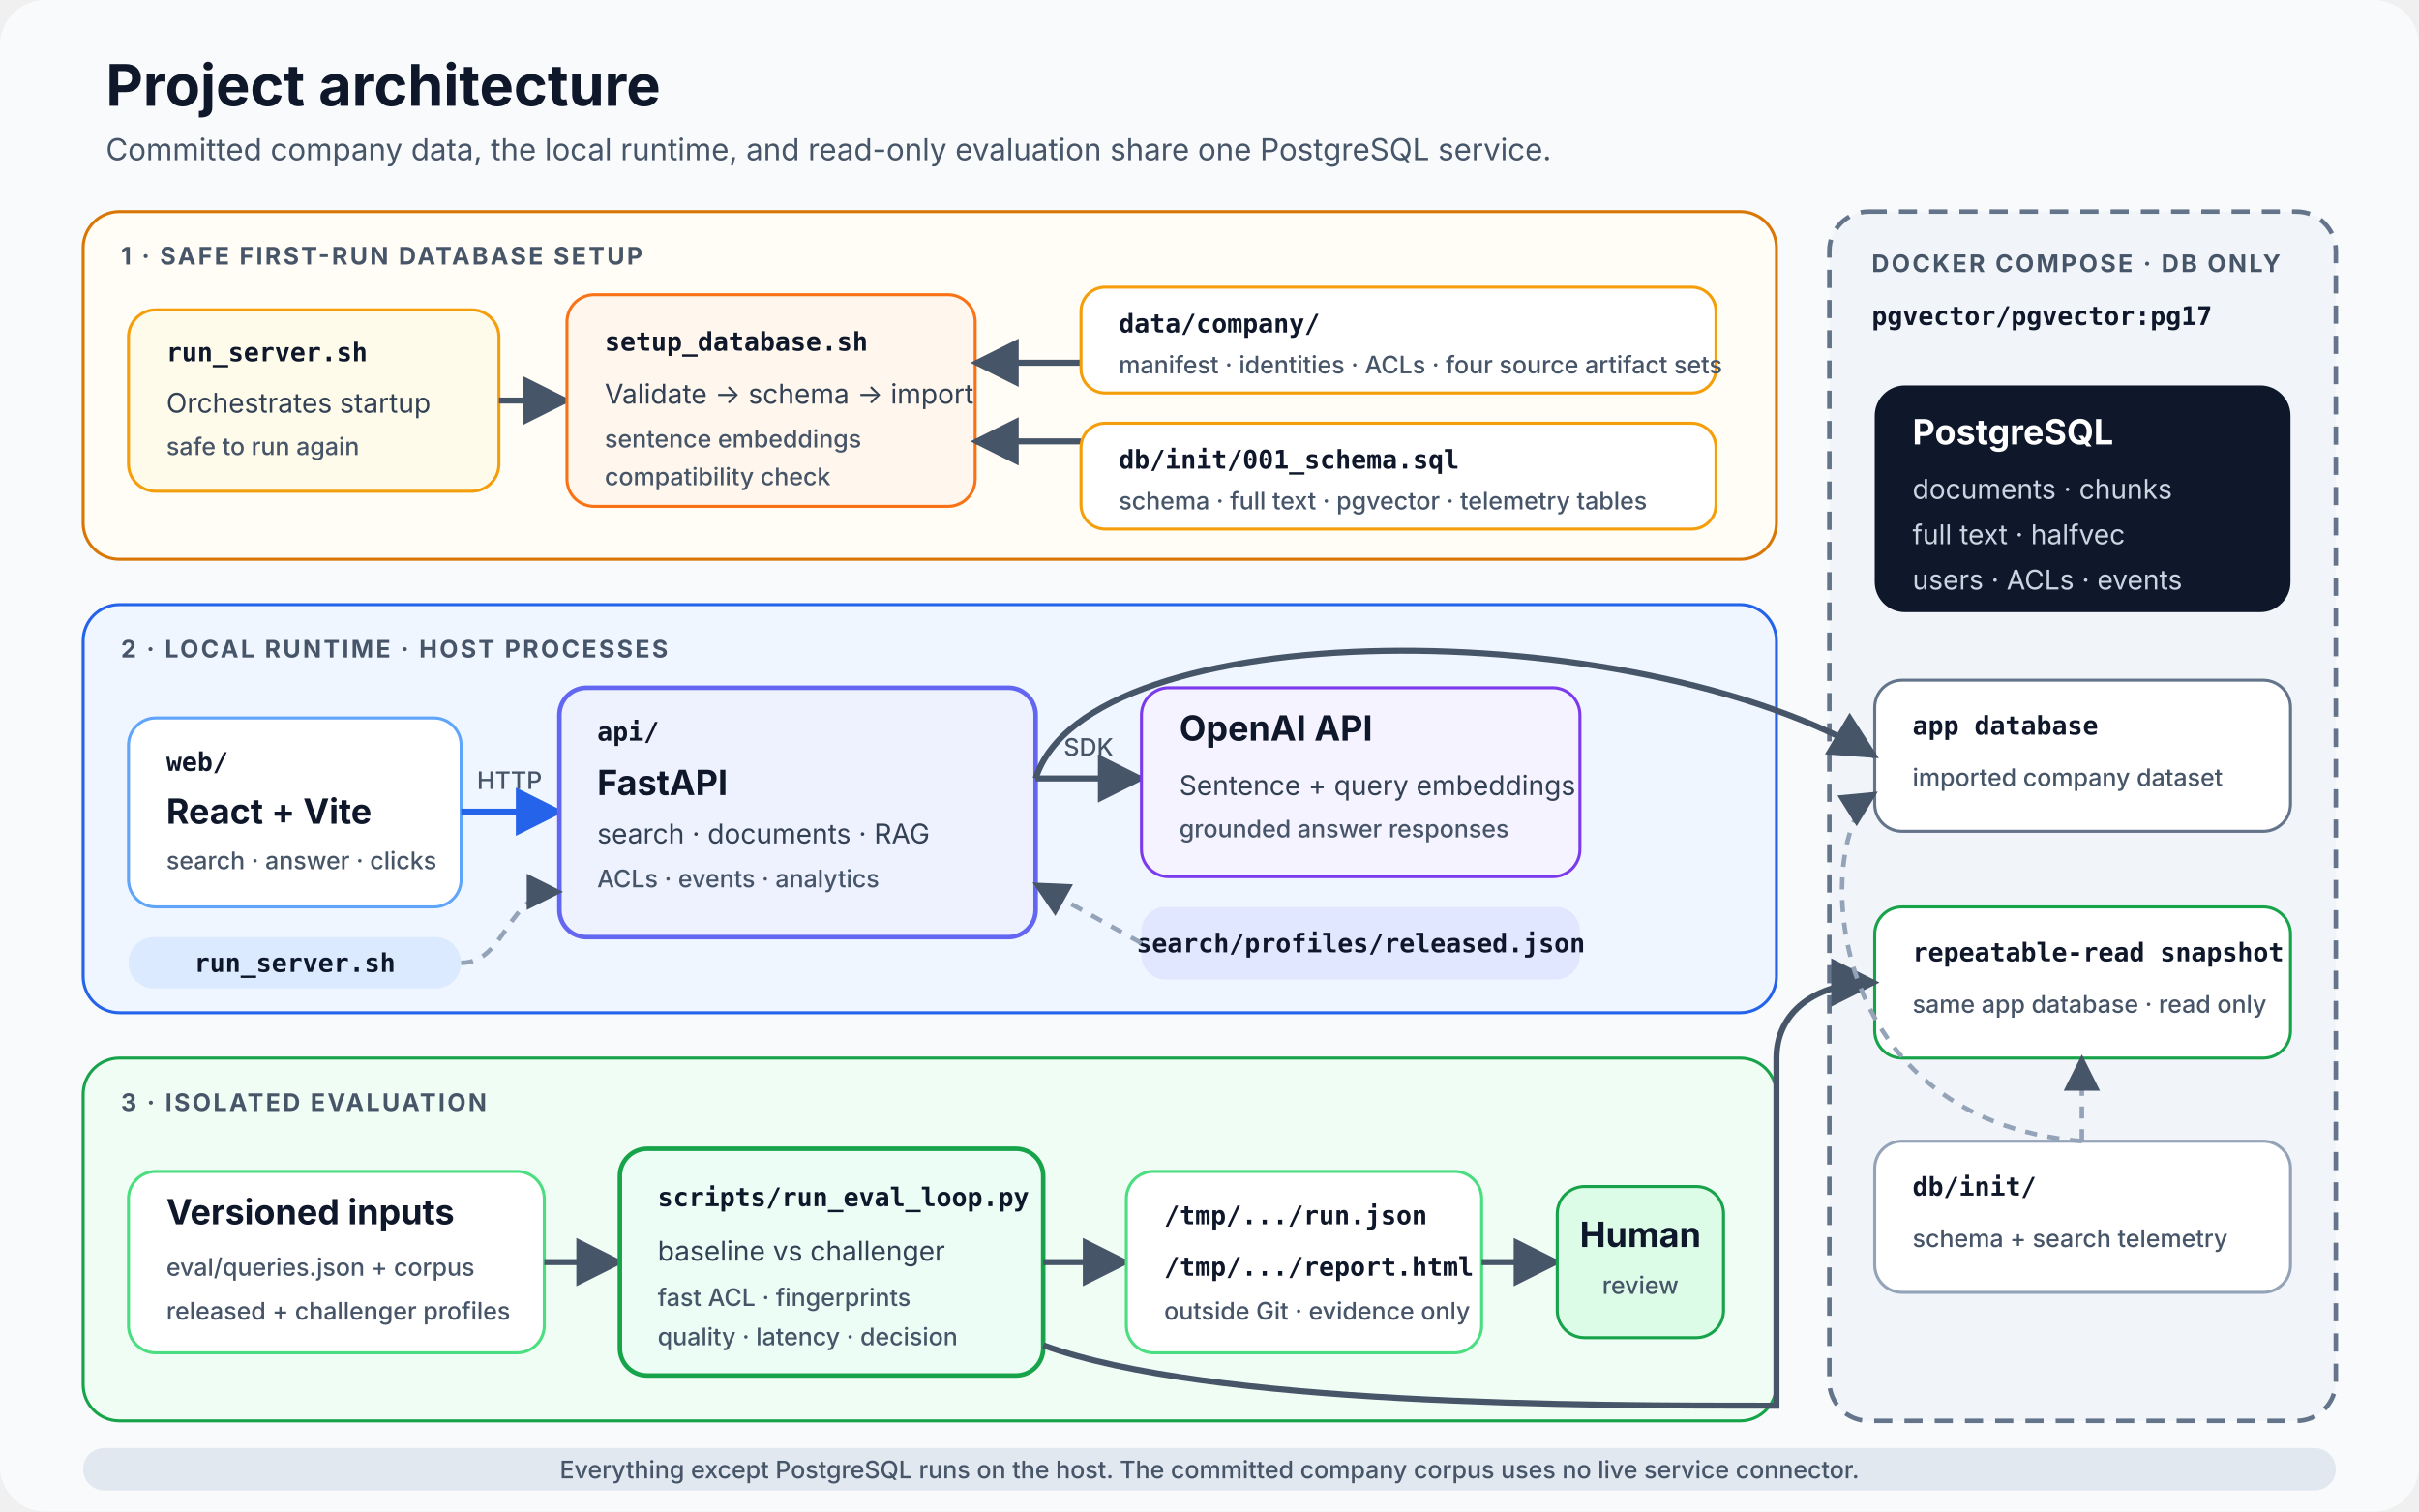
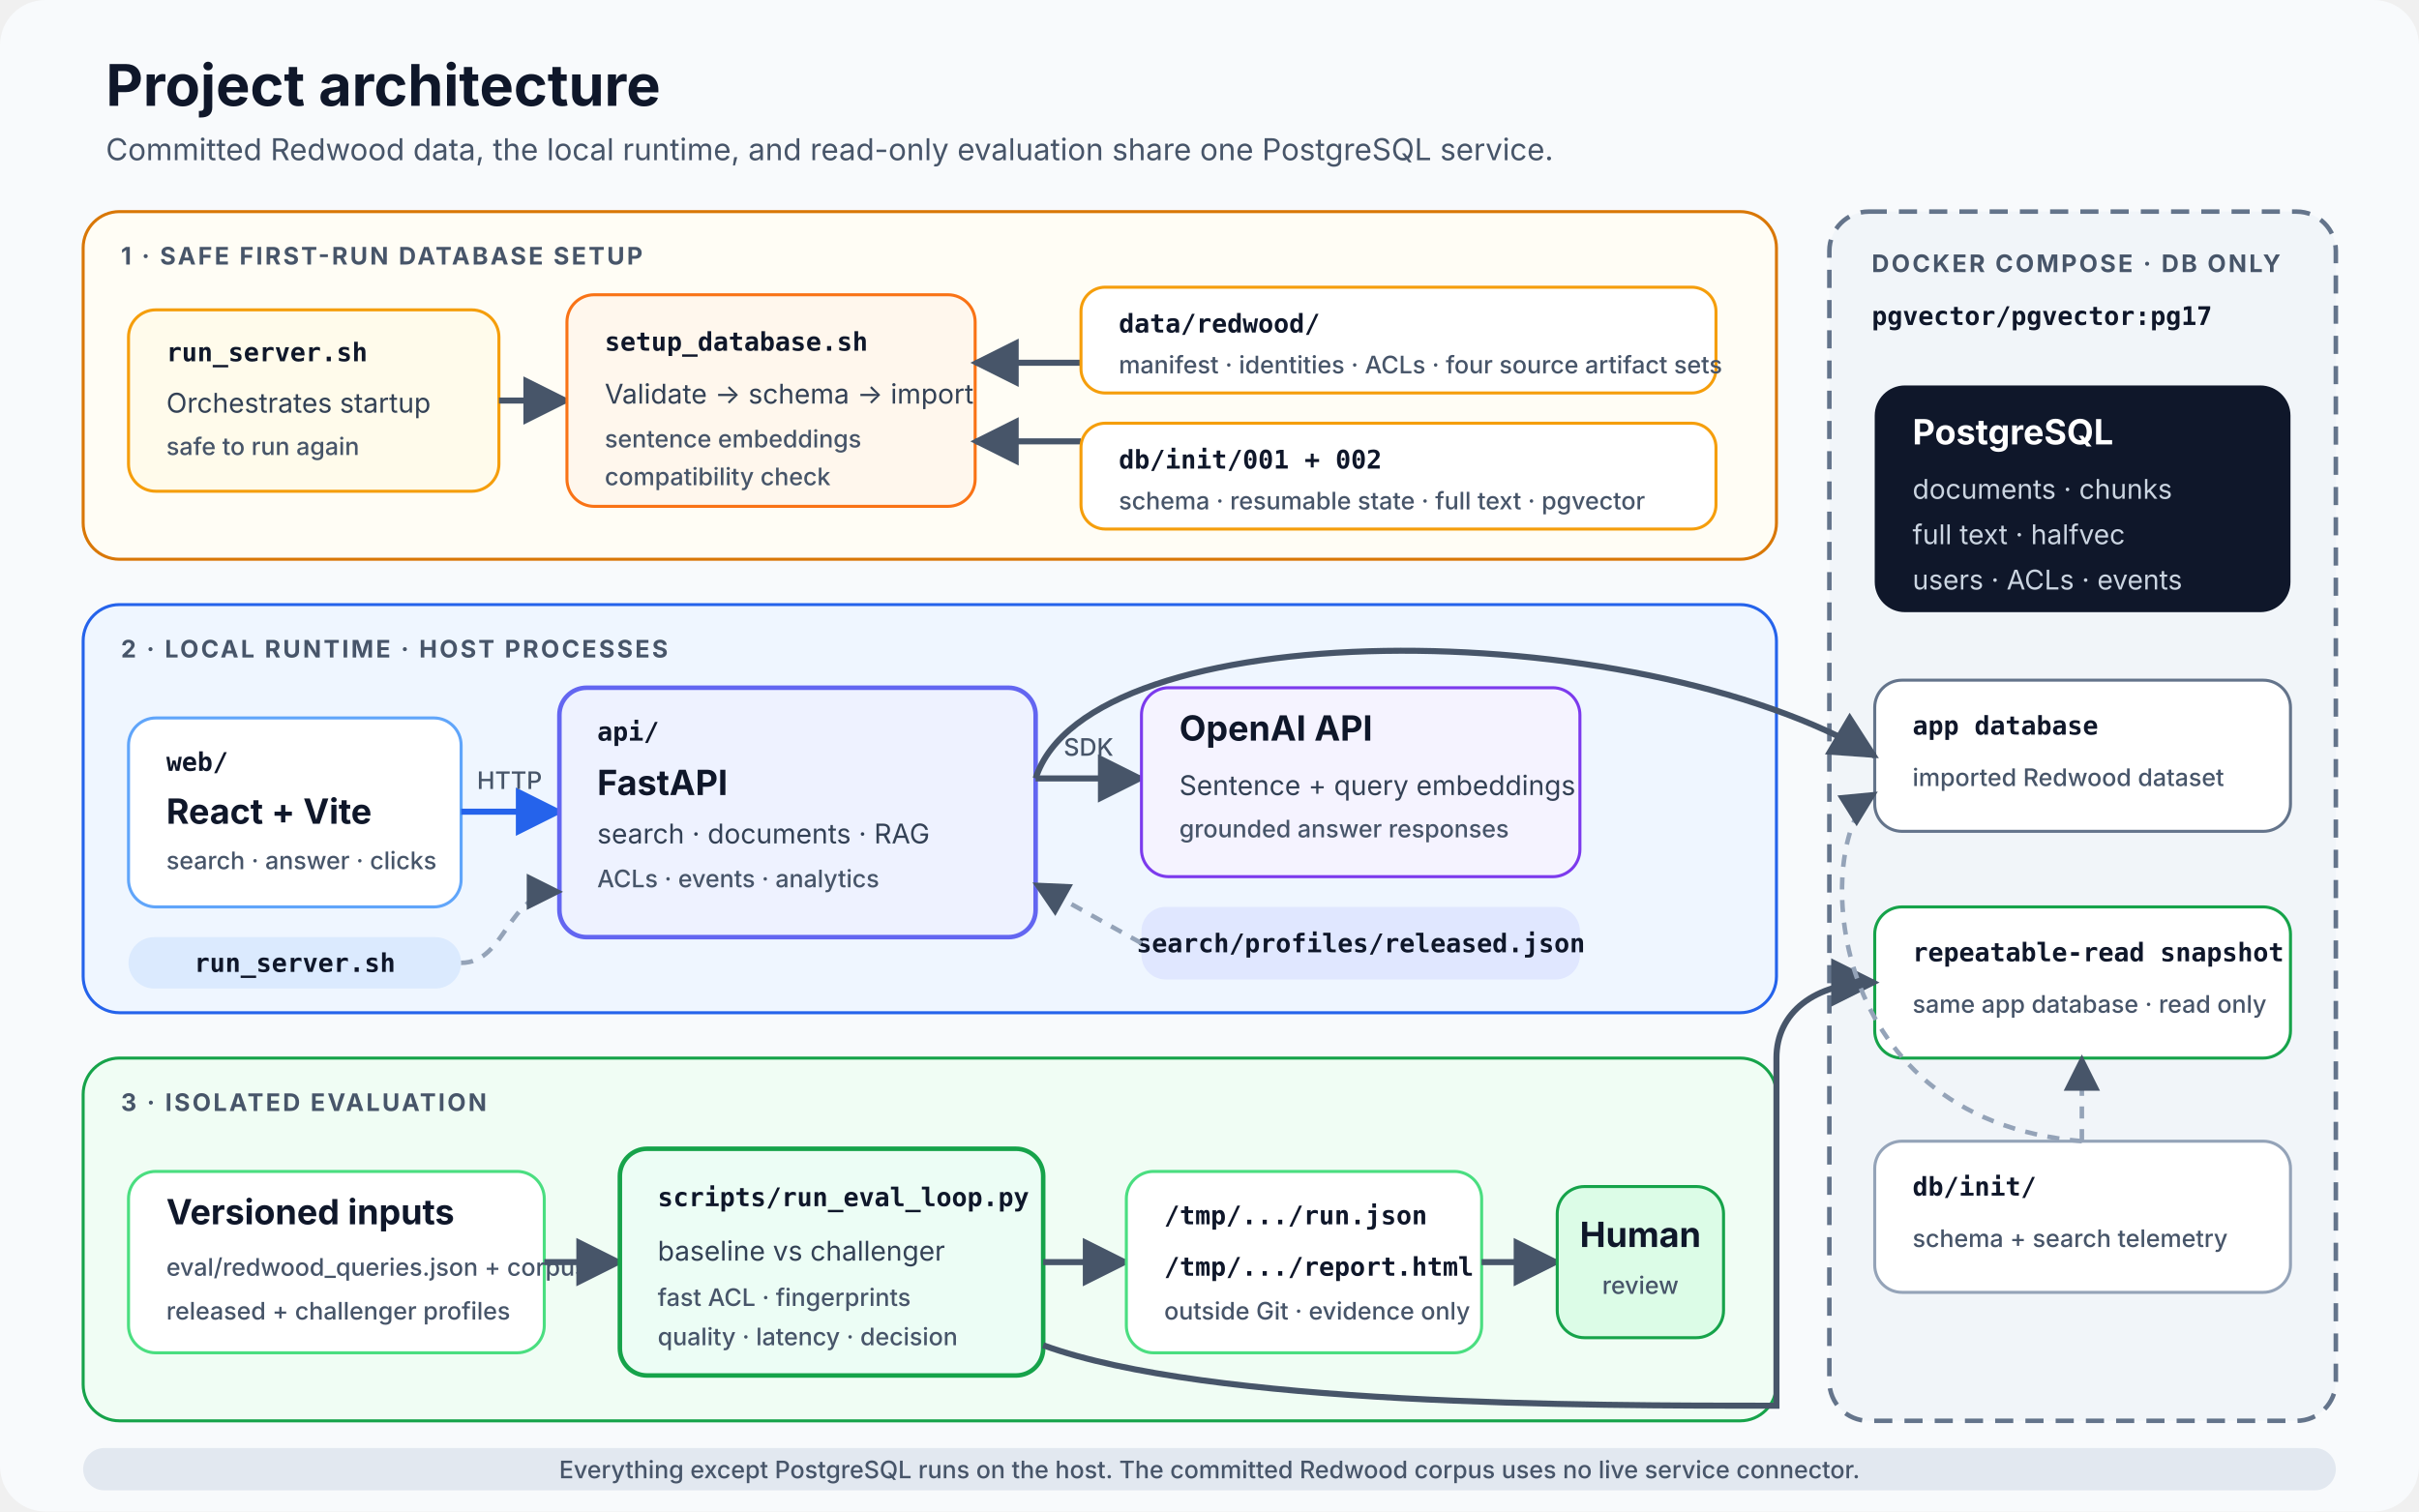
<svg xmlns="http://www.w3.org/2000/svg" width="1600" height="1000" viewBox="0 0 1600 1000" role="img" aria-labelledby="title desc">
  <defs>
    <marker id="arrow" viewBox="0 0 10 10" refX="9" refY="5" markerWidth="8" markerHeight="8" orient="auto-start-reverse">
      <path d="M 0 0 L 10 5 L 0 10 z" fill="#475569" />
    </marker>
    <marker id="arrow-blue" viewBox="0 0 10 10" refX="9" refY="5" markerWidth="8" markerHeight="8" orient="auto-start-reverse">
      <path d="M 0 0 L 10 5 L 0 10 z" fill="#2563eb" />
    </marker>
    <style>
      .title { font: 700 38px -apple-system, BlinkMacSystemFont, "Segoe UI", sans-serif; fill: #0f172a; }
      .subtitle { font: 400 20px -apple-system, BlinkMacSystemFont, "Segoe UI", sans-serif; fill: #475569; }
      .band { font: 700 16px -apple-system, BlinkMacSystemFont, "Segoe UI", sans-serif; fill: #475569; letter-spacing: 1.5px; }
      .heading { font: 700 23px -apple-system, BlinkMacSystemFont, "Segoe UI", sans-serif; fill: #0f172a; }
      .body { font: 400 18px -apple-system, BlinkMacSystemFont, "Segoe UI", sans-serif; fill: #334155; }
      .small { font: 500 16px -apple-system, BlinkMacSystemFont, "Segoe UI", sans-serif; fill: #475569; }
      .code { font: 700 17px ui-monospace, SFMono-Regular, Menlo, Consolas, monospace; fill: #0f172a; }
      .light-heading { font: 700 23px -apple-system, BlinkMacSystemFont, "Segoe UI", sans-serif; fill: #ffffff; }
      .light-body { font: 400 18px -apple-system, BlinkMacSystemFont, "Segoe UI", sans-serif; fill: #cbd5e1; }
      .line { stroke: #475569; stroke-width: 4; fill: none; marker-end: url(#arrow); }
      .blue-line { stroke: #2563eb; stroke-width: 4; fill: none; marker-end: url(#arrow-blue); }
      .control { stroke: #94a3b8; stroke-width: 3; stroke-dasharray: 8 7; fill: none; marker-end: url(#arrow); }
    </style>
  </defs>
  <rect width="1600" height="1000" rx="30" fill="#f8fafc" />
  <text x="70" y="70" class="title">Project architecture</text>
-   <text x="70" y="106" class="subtitle">Committed company data, the local runtime, and read-only evaluation share one PostgreSQL service.</text>
+   <text x="70" y="106" class="subtitle">Committed Redwood data, the local runtime, and read-only evaluation share one PostgreSQL service.</text>
  <rect x="55" y="140" width="1120" height="230" rx="24" fill="#fffdf5" stroke="#d97706" stroke-width="2" />
  <text x="80" y="175" class="band">1 · SAFE FIRST-RUN DATABASE SETUP</text>
  <rect x="85" y="205" width="245" height="120" rx="18" fill="#fffbeb" stroke="#f59e0b" stroke-width="2" />
  <text x="110" y="239" class="code">run_server.sh</text>
  <text x="110" y="273" class="body">Orchestrates startup</text>
  <text x="110" y="301" class="small">safe to run again</text>
  <path d="M 330 265 L 375 265" class="line" />
  <rect x="375" y="195" width="270" height="140" rx="18" fill="#fff7ed" stroke="#f97316" stroke-width="2" />
  <text x="400" y="232" class="code">setup_database.sh</text>
  <text x="400" y="267" class="body">Validate → schema → import</text>
  <text x="400" y="296" class="small">sentence embeddings</text>
  <text x="400" y="321" class="small">compatibility check</text>
  <path d="M 715 240 L 645 240" class="line" />
  <path d="M 715 292 L 645 292" class="line" />
  <rect x="715" y="190" width="420" height="70" rx="16" fill="#ffffff" stroke="#f59e0b" stroke-width="2" />
-   <text x="740" y="220" class="code">data/company/</text>
+   <text x="740" y="220" class="code">data/redwood/</text>
  <text x="740" y="247" class="small">manifest · identities · ACLs · four source artifact sets</text>
  <rect x="715" y="280" width="420" height="70" rx="16" fill="#ffffff" stroke="#f59e0b" stroke-width="2" />
-   <text x="740" y="310" class="code">db/init/001_schema.sql</text>
-   <text x="740" y="337" class="small">schema · full text · pgvector · telemetry tables</text>
+   <text x="740" y="310" class="code">db/init/001 + 002</text>
+   <text x="740" y="337" class="small">schema · resumable state · full text · pgvector</text>
  <rect x="55" y="400" width="1120" height="270" rx="24" fill="#eff6ff" stroke="#2563eb" stroke-width="2" />
  <text x="80" y="435" class="band">2 · LOCAL RUNTIME · HOST PROCESSES</text>
  <rect x="85" y="475" width="220" height="125" rx="18" fill="#ffffff" stroke="#60a5fa" stroke-width="2" />
  <text x="110" y="510" class="code">web/</text>
  <text x="110" y="545" class="heading">React + Vite</text>
  <text x="110" y="575" class="small">search · answer · clicks</text>
  <path d="M 305 537 L 370 537" class="blue-line" />
  <text x="337" y="522" class="small" text-anchor="middle">HTTP</text>
  <rect x="370" y="455" width="315" height="165" rx="18" fill="#eef2ff" stroke="#6366f1" stroke-width="3" />
  <text x="395" y="490" class="code">api/</text>
  <text x="395" y="526" class="heading">FastAPI</text>
  <text x="395" y="558" class="body">search · documents · RAG</text>
  <text x="395" y="587" class="small">ACLs · events · analytics</text>
  <path d="M 685 515 L 755 515" class="line" />
  <text x="720" y="500" class="small" text-anchor="middle">SDK</text>
  <rect x="755" y="455" width="290" height="125" rx="18" fill="#f5f3ff" stroke="#7c3aed" stroke-width="2" />
  <text x="780" y="490" class="heading">OpenAI API</text>
  <text x="780" y="526" class="body">Sentence + query embeddings</text>
  <text x="780" y="554" class="small">grounded answer responses</text>
  <rect x="755" y="600" width="290" height="48" rx="16" fill="#e0e7ff" />
  <text x="900" y="630" class="code" text-anchor="middle">search/profiles/released.json</text>
  <path d="M 755 624 L 685 585" class="control" />
  <rect x="85" y="620" width="220" height="34" rx="17" fill="#dbeafe" />
  <text x="195" y="643" class="code" text-anchor="middle">run_server.sh</text>
  <path d="M 305 637 C 335 637, 335 590, 370 590" class="control" />
  <rect x="55" y="700" width="1120" height="240" rx="24" fill="#f0fdf4" stroke="#16a34a" stroke-width="2" />
  <text x="80" y="735" class="band">3 · ISOLATED EVALUATION</text>
  <rect x="85" y="775" width="275" height="120" rx="18" fill="#ffffff" stroke="#4ade80" stroke-width="2" />
  <text x="110" y="810" class="heading">Versioned inputs</text>
-   <text x="110" y="844" class="small">eval/queries.json + corpus</text>
+   <text x="110" y="844" class="small">eval/redwood_queries.json + corpus</text>
  <text x="110" y="873" class="small">released + challenger profiles</text>
  <path d="M 360 835 L 410 835" class="line" />
  <rect x="410" y="760" width="280" height="150" rx="18" fill="#ecfdf5" stroke="#16a34a" stroke-width="3" />
  <text x="435" y="798" class="code">scripts/run_eval_loop.py</text>
  <text x="435" y="834" class="body">baseline vs challenger</text>
  <text x="435" y="864" class="small">fast ACL · fingerprints</text>
  <text x="435" y="890" class="small">quality · latency · decision</text>
  <path d="M 690 835 L 745 835" class="line" />
  <rect x="745" y="775" width="235" height="120" rx="18" fill="#ffffff" stroke="#4ade80" stroke-width="2" />
  <text x="770" y="810" class="code">/tmp/.../run.json</text>
  <text x="770" y="844" class="code">/tmp/.../report.html</text>
  <text x="770" y="873" class="small">outside Git · evidence only</text>
  <path d="M 980 835 L 1030 835" class="line" />
  <rect x="1030" y="785" width="110" height="100" rx="18" fill="#dcfce7" stroke="#16a34a" stroke-width="2" />
  <text x="1085" y="825" class="heading" text-anchor="middle">Human</text>
  <text x="1085" y="856" class="small" text-anchor="middle">review</text>
  <rect x="1210" y="140" width="335" height="800" rx="26" fill="#f1f5f9" stroke="#64748b" stroke-width="3" stroke-dasharray="12 8" />
  <text x="1238" y="180" class="band">DOCKER COMPOSE · DB ONLY</text>
  <text x="1238" y="215" class="code">pgvector/pgvector:pg17</text>
  <rect x="1240" y="255" width="275" height="150" rx="20" fill="#0f172a" />
  <text x="1265" y="294" class="light-heading">PostgreSQL</text>
  <text x="1265" y="330" class="light-body">documents · chunks</text>
  <text x="1265" y="360" class="light-body">full text · halfvec</text>
  <text x="1265" y="390" class="light-body">users · ACLs · events</text>
  <rect x="1240" y="450" width="275" height="100" rx="18" fill="#ffffff" stroke="#64748b" stroke-width="2" />
  <text x="1265" y="486" class="code">app database</text>
-   <text x="1265" y="520" class="small">imported company dataset</text>
+   <text x="1265" y="520" class="small">imported Redwood dataset</text>
  <rect x="1240" y="600" width="275" height="100" rx="18" fill="#ffffff" stroke="#16a34a" stroke-width="2" />
  <text x="1265" y="636" class="code">repeatable-read snapshot</text>
  <text x="1265" y="670" class="small">same app database · read only</text>
  <rect x="1240" y="755" width="275" height="100" rx="18" fill="#ffffff" stroke="#94a3b8" stroke-width="2" />
  <text x="1265" y="791" class="code">db/init/</text>
  <text x="1265" y="825" class="small">schema + search telemetry</text>
  <path d="M 685 515 C 720 405, 1080 405, 1240 500" class="line" />
  <path d="M 690 890 C 800 930, 1050 930, 1175 930 L 1175 700 C 1175 670, 1200 650, 1240 650" class="line" />
  <path d="M 1377 755 L 1377 700" class="control" />
  <path d="M 1377 755 C 1200 740, 1200 550, 1240 525" class="control" />
  <rect x="55" y="958" width="1490" height="28" rx="14" fill="#e2e8f0" />
-   <text x="800" y="978" class="small" text-anchor="middle">Everything except PostgreSQL runs on the host. The committed company corpus uses no live service connector.</text>
+   <text x="800" y="978" class="small" text-anchor="middle">Everything except PostgreSQL runs on the host. The committed Redwood corpus uses no live service connector.</text>
</svg>
